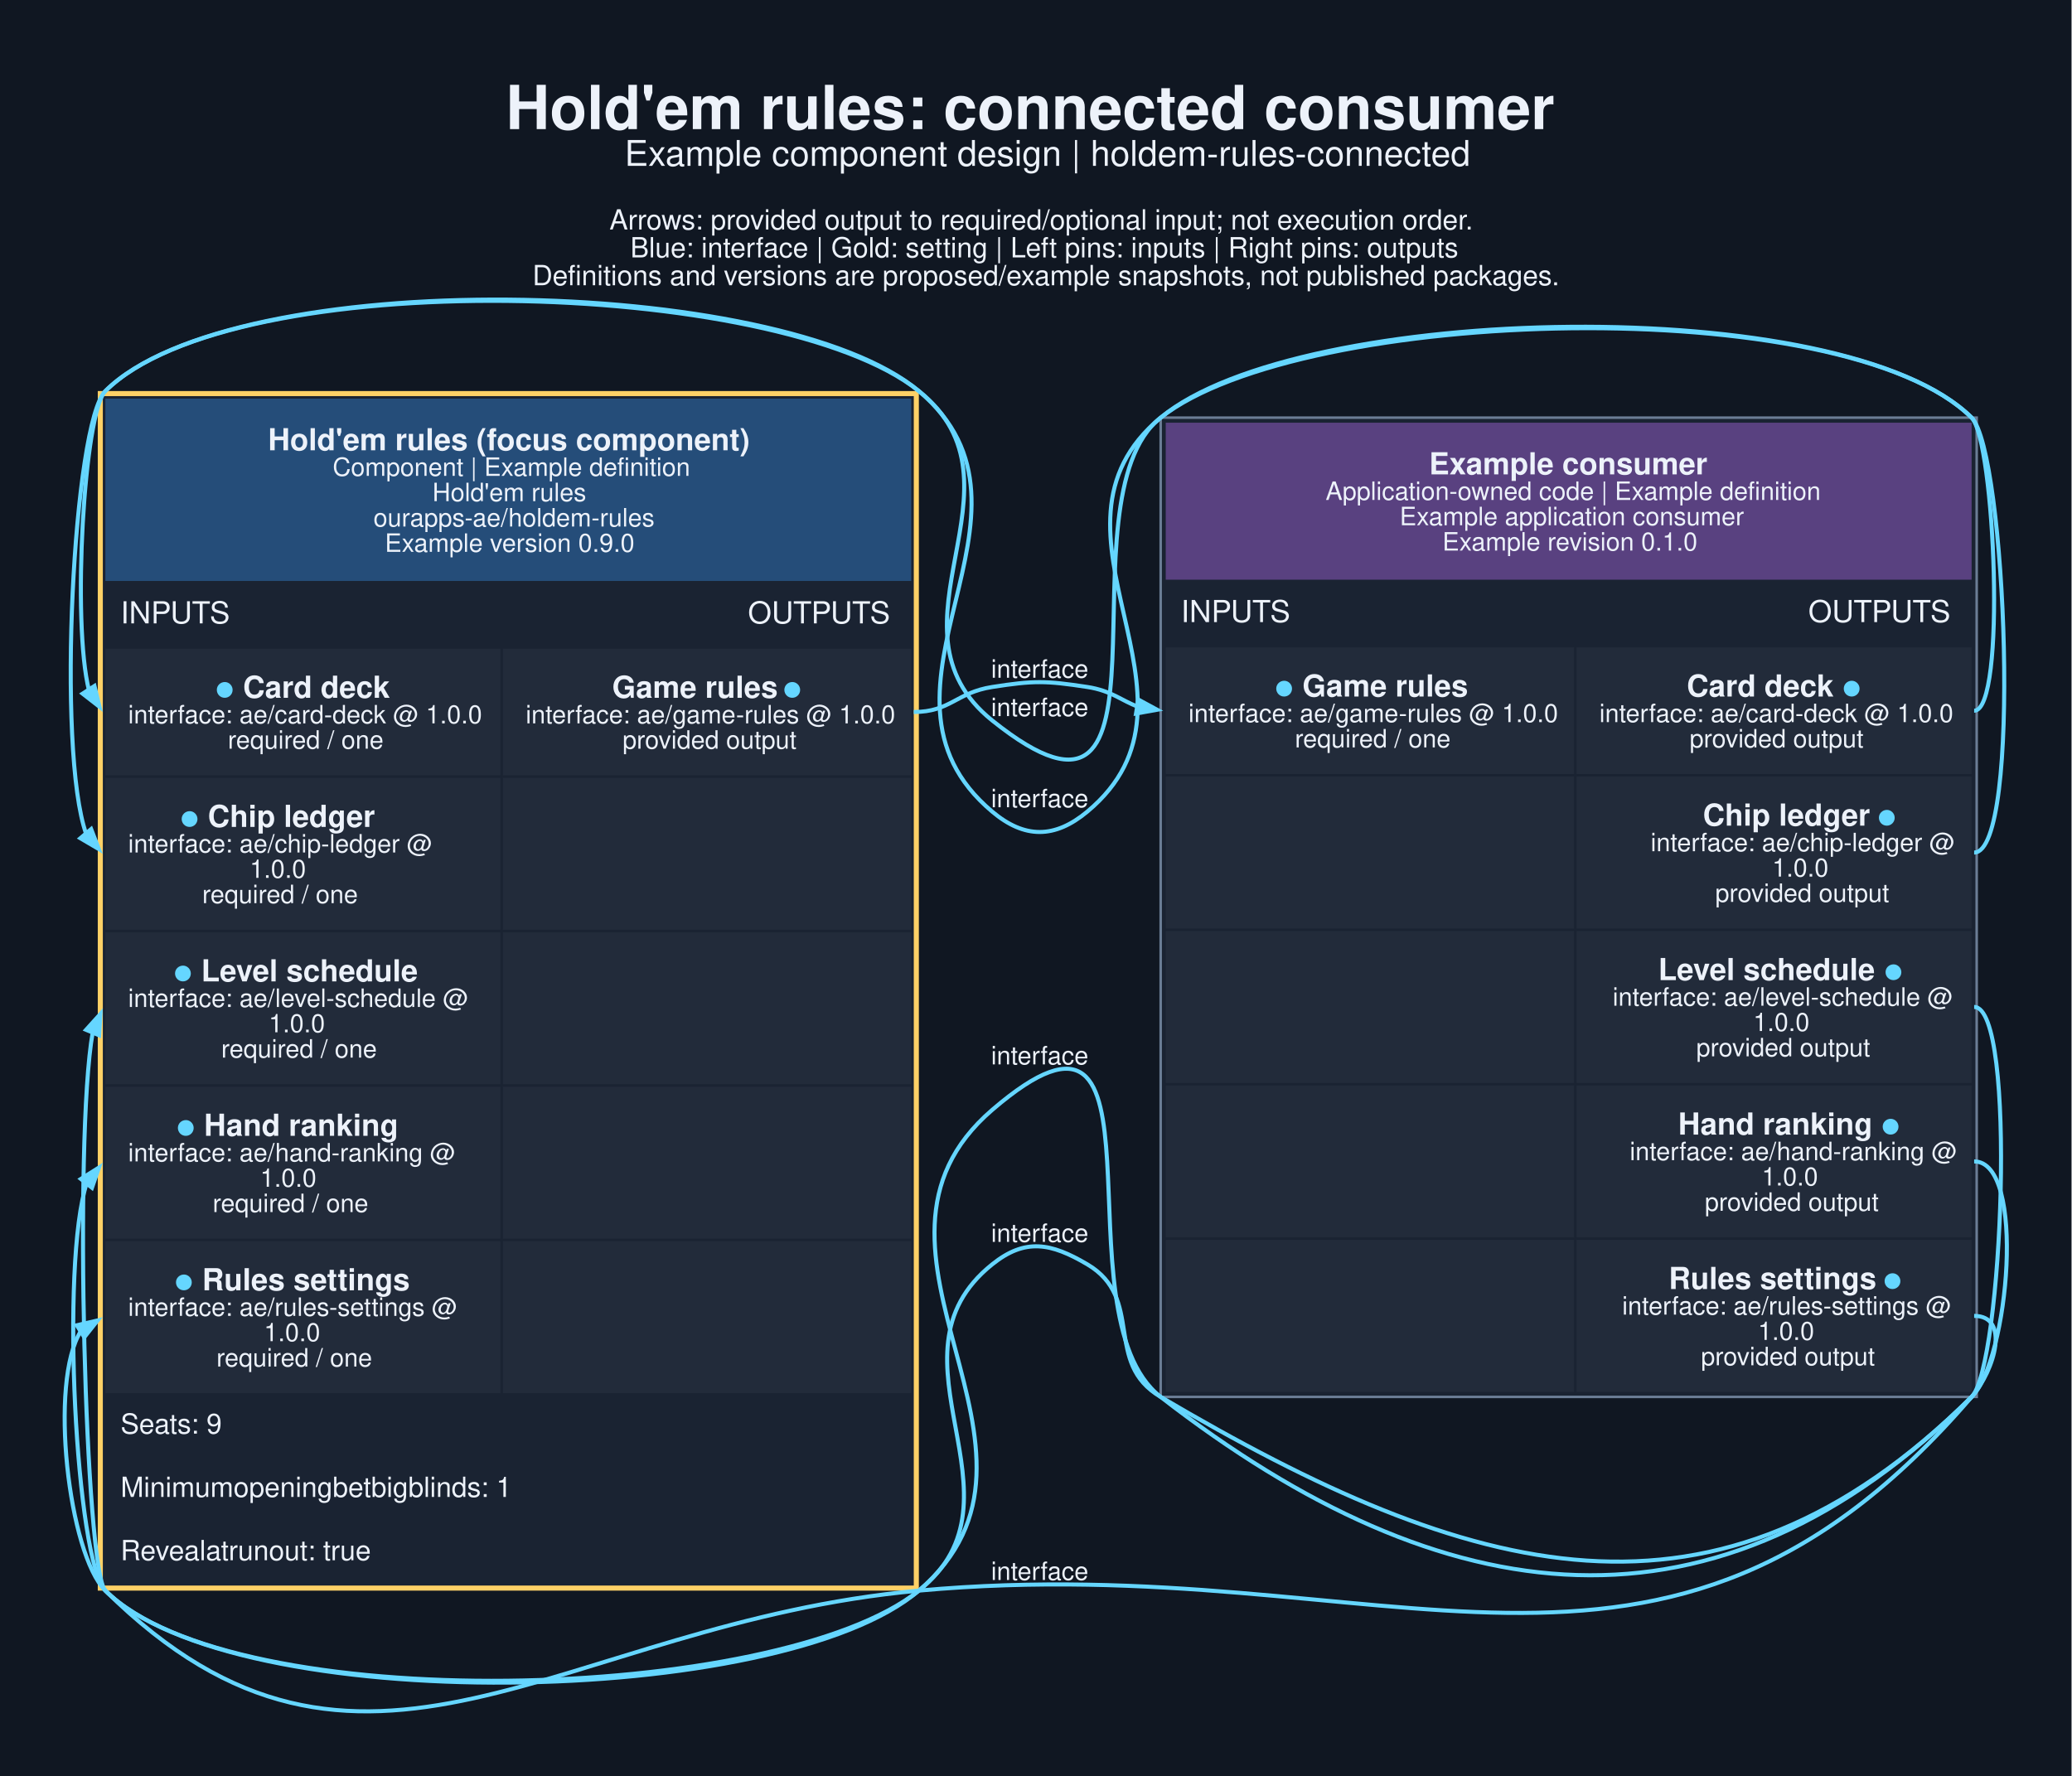
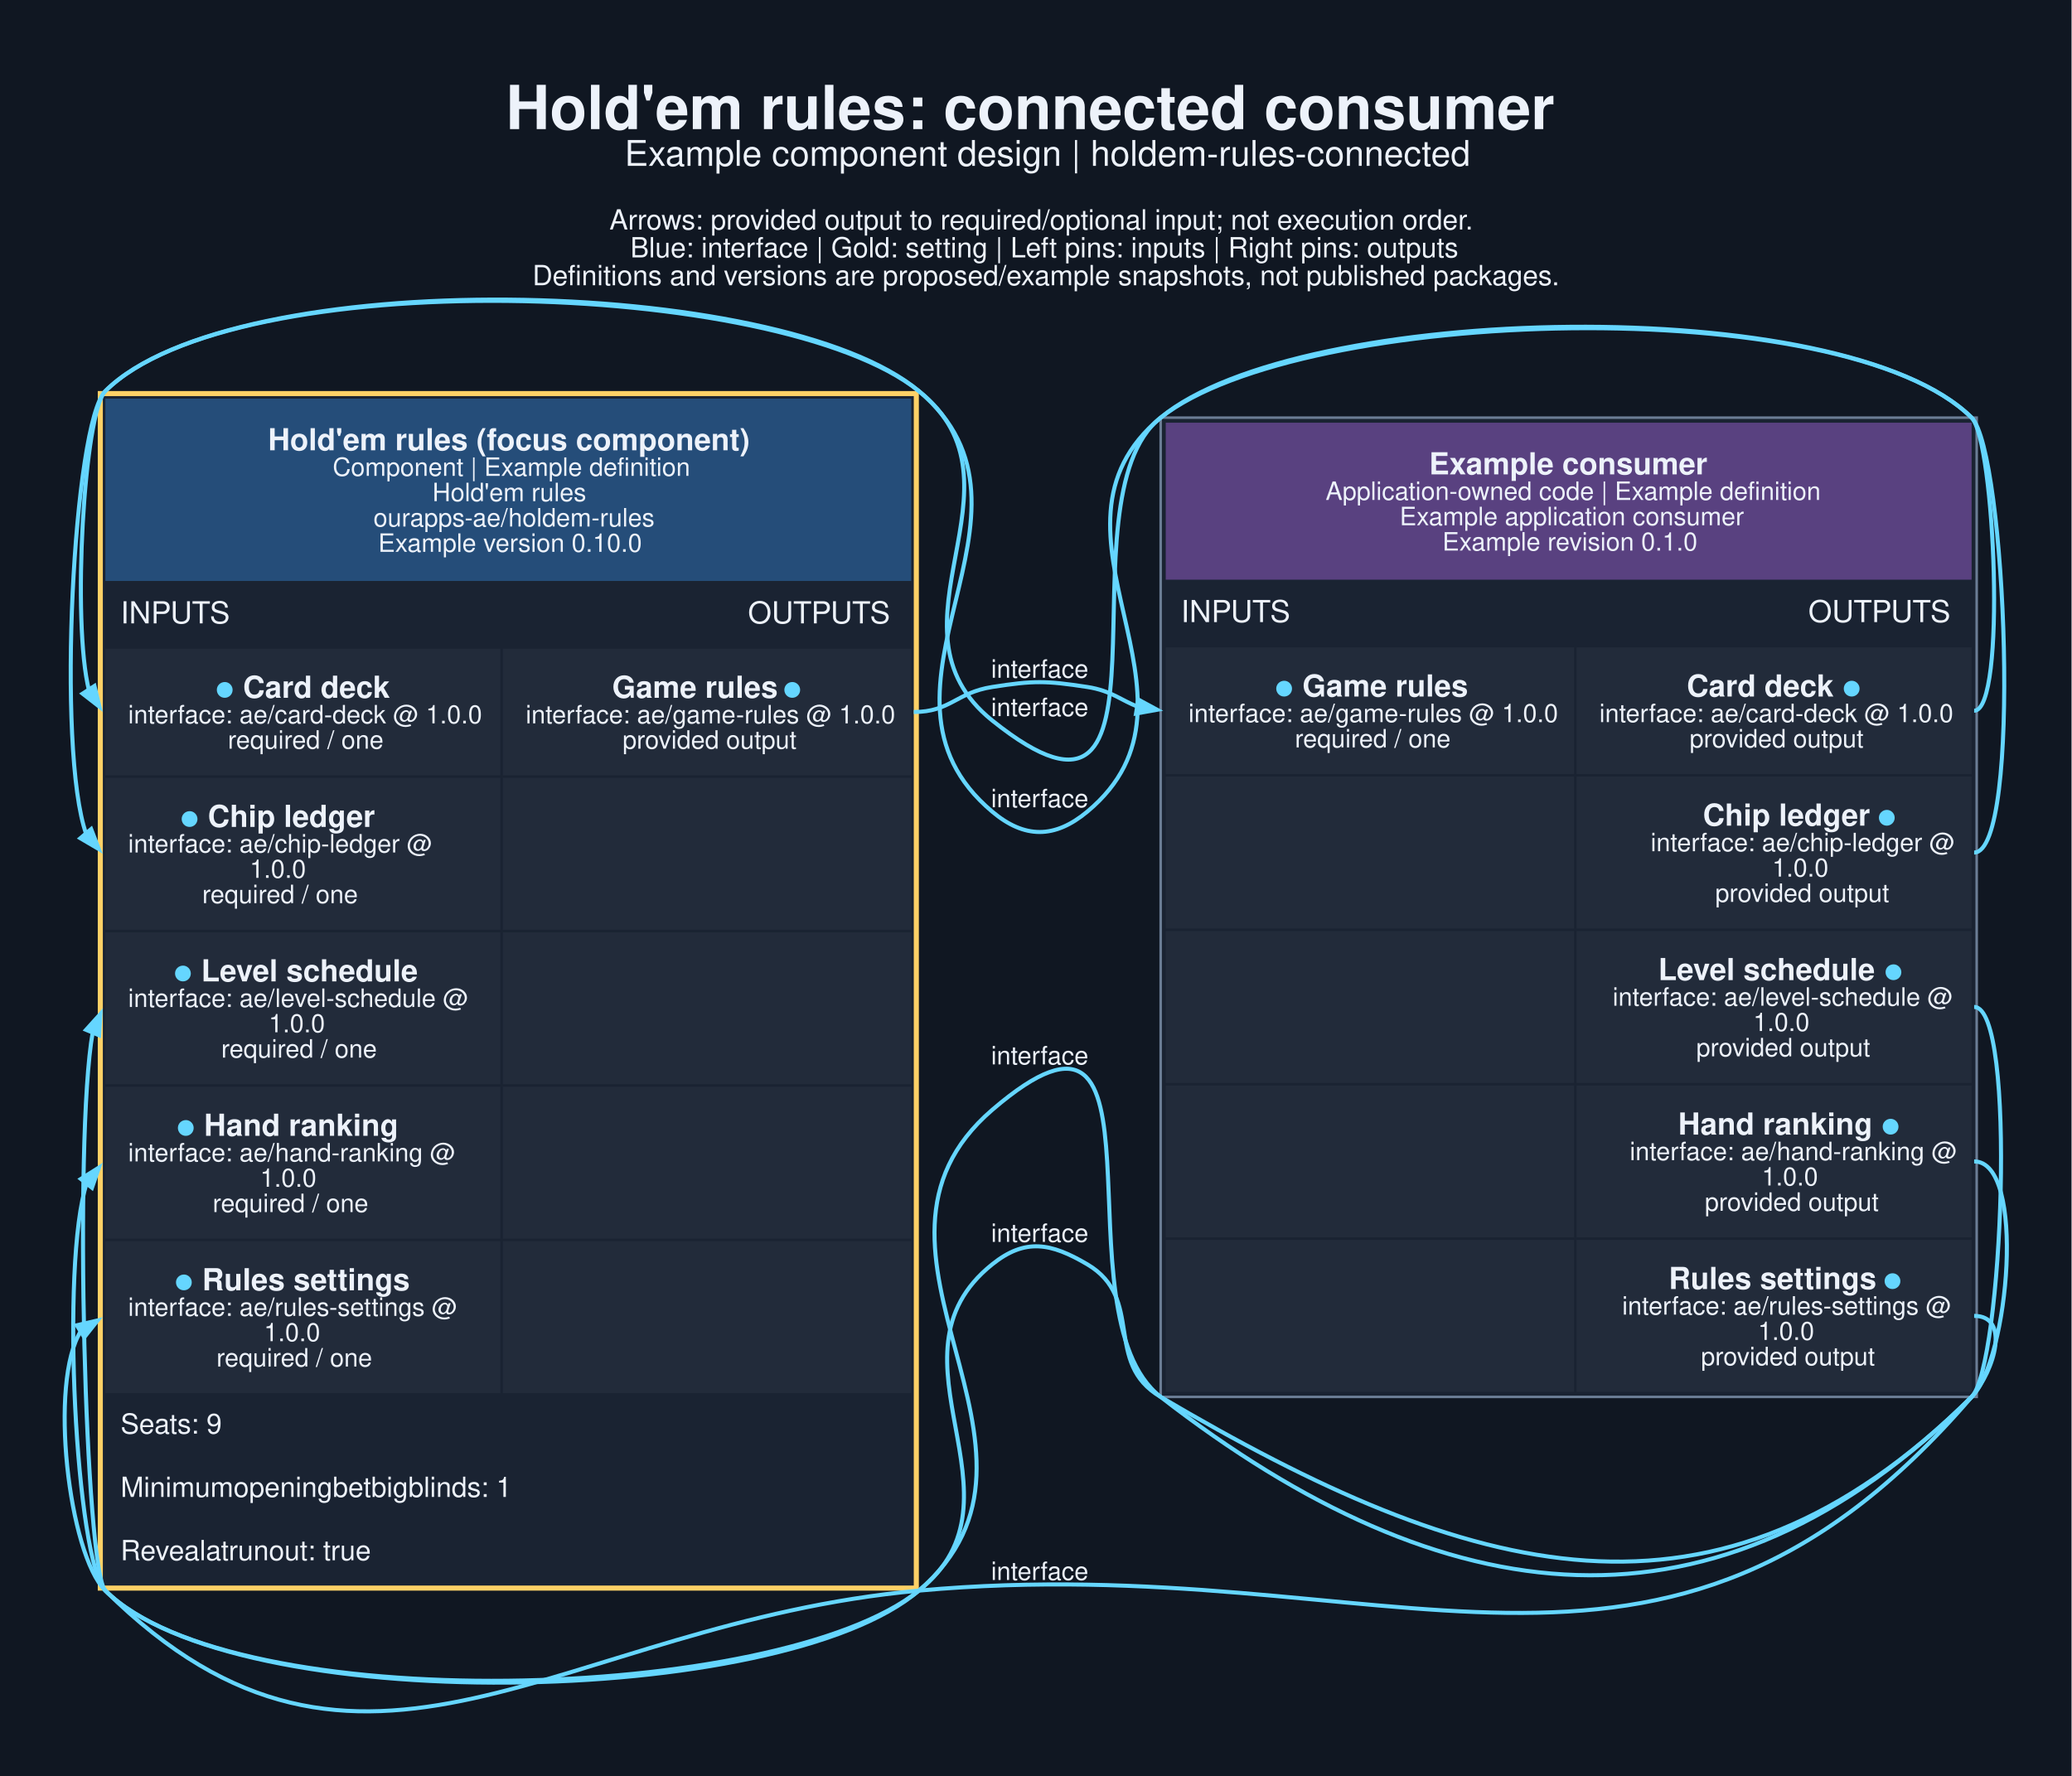
<svg xmlns="http://www.w3.org/2000/svg" width="1091pt" height="935pt" viewBox="0.00 0.00 1091.00 935.00">
  <g id="graph0" class="graph" transform="scale(1.33333 1.33333) rotate(0) translate(25.2 676.22)">
    <polygon fill="#101722" stroke="none" points="-25.2,25.2 -25.2,-676.22 792.87,-676.22 792.87,25.2 -25.2,25.2" />
    <text xml:space="preserve" text-anchor="start" x="174.58" y="-625.22" font-family="Helvetica,sans-Serif" font-weight="bold" font-size="24.00" fill="#edf2fa">Hold'em rules: connected consumer</text>
    <text xml:space="preserve" text-anchor="start" x="221.46" y="-610.72" font-family="Helvetica,sans-Serif" font-size="14.00" fill="#edf2fa">Example component design | holdem-rules-connected</text>
    <text xml:space="preserve" text-anchor="start" x="215.46" y="-585.57" font-family="Helvetica,sans-Serif" font-size="11.00" fill="#edf2fa">Arrows: provided output to required/optional input; not execution order.</text>
    <text xml:space="preserve" text-anchor="start" x="223.71" y="-574.57" font-family="Helvetica,sans-Serif" font-size="11.00" fill="#edf2fa">Blue: interface | Gold: setting | Left pins: inputs | Right pins: outputs</text>
    <text xml:space="preserve" text-anchor="start" x="185.08" y="-563.57" font-family="Helvetica,sans-Serif" font-size="11.00" fill="#edf2fa">Definitions and versions are proposed/example snapshots, not published packages.</text>
    <g id="node1" class="node">
      <polygon fill="#1a2332" stroke="none" points="13.41,-48.03 13.41,-521.78 337.66,-521.78 337.66,-48.03 13.41,-48.03" />
      <polygon fill="#254d79" stroke="none" points="16.41,-446.78 16.41,-518.78 334.66,-518.78 334.66,-446.78 16.41,-446.78" />
      <text xml:space="preserve" text-anchor="start" x="80.66" y="-498.38" font-family="Helvetica,sans-Serif" font-weight="bold" font-size="12.00" fill="#edf2fa">Hold'em rules (focus component)</text>
      <text xml:space="preserve" text-anchor="start" x="106.16" y="-488.28" font-family="Helvetica,sans-Serif" font-size="10.00" fill="#edf2fa">Component | Example definition</text>
      <text xml:space="preserve" text-anchor="start" x="145.53" y="-478.28" font-family="Helvetica,sans-Serif" font-size="10.00" fill="#edf2fa">Hold'em rules</text>
      <text xml:space="preserve" text-anchor="start" x="122.28" y="-468.28" font-family="Helvetica,sans-Serif" font-size="10.00" fill="#edf2fa">ourapps-ae/holdem-rules</text>
-       <text xml:space="preserve" text-anchor="start" x="126.78" y="-458.28" font-family="Helvetica,sans-Serif" font-size="10.00" fill="#edf2fa">Example version 0.9.0</text>
+       <text xml:space="preserve" text-anchor="start" x="124.16" y="-458.28" font-family="Helvetica,sans-Serif" font-size="10.00" fill="#edf2fa">Example version 0.10.0</text>
      <text xml:space="preserve" text-anchor="start" x="22.41" y="-430.03" font-family="Helvetica,sans-Serif" font-size="12.00" fill="#edf2fa">INPUTS</text>
      <text xml:space="preserve" text-anchor="start" x="270.16" y="-430.03" font-family="Helvetica,sans-Serif" font-size="12.00" fill="#edf2fa">OUTPUTS</text>
      <polygon fill="#222b3a" stroke="none" points="16.41,-370.03 16.41,-420.03 172.41,-420.03 172.41,-370.03 16.41,-370.03" />
      <text xml:space="preserve" text-anchor="start" x="59.91" y="-400.63" font-family="Helvetica,sans-Serif" font-weight="bold" font-size="12.00" fill="#65d6ff">●</text>
      <text xml:space="preserve" text-anchor="start" x="67.41" y="-400.63" font-family="Helvetica,sans-Serif" font-weight="bold" font-size="12.00" fill="#edf2fa"> Card deck</text>
      <text xml:space="preserve" text-anchor="start" x="25.41" y="-390.53" font-family="Helvetica,sans-Serif" font-size="10.00" fill="#edf2fa">interface: ae/card-deck @ 1.0.0</text>
      <text xml:space="preserve" text-anchor="start" x="64.78" y="-380.53" font-family="Helvetica,sans-Serif" font-size="10.00" fill="#edf2fa">required / one</text>
      <polygon fill="#222b3a" stroke="none" points="173.41,-370.03 173.41,-420.03 334.66,-420.03 334.66,-370.03 173.41,-370.03" />
      <text xml:space="preserve" text-anchor="start" x="216.53" y="-400.63" font-family="Helvetica,sans-Serif" font-weight="bold" font-size="12.00" fill="#edf2fa">Game rules </text>
      <text xml:space="preserve" text-anchor="start" x="284.03" y="-400.63" font-family="Helvetica,sans-Serif" font-weight="bold" font-size="12.00" fill="#65d6ff">●</text>
      <text xml:space="preserve" text-anchor="start" x="182.41" y="-390.53" font-family="Helvetica,sans-Serif" font-size="10.00" fill="#edf2fa">interface: ae/game-rules @ 1.0.0</text>
      <text xml:space="preserve" text-anchor="start" x="220.66" y="-380.53" font-family="Helvetica,sans-Serif" font-size="10.00" fill="#edf2fa">provided output</text>
      <polygon fill="#222b3a" stroke="none" points="16.41,-309.03 16.41,-369.03 172.41,-369.03 172.41,-309.03 16.41,-309.03" />
      <text xml:space="preserve" text-anchor="start" x="46.03" y="-349.63" font-family="Helvetica,sans-Serif" font-weight="bold" font-size="12.00" fill="#65d6ff">●</text>
      <text xml:space="preserve" text-anchor="start" x="53.53" y="-349.63" font-family="Helvetica,sans-Serif" font-weight="bold" font-size="12.00" fill="#edf2fa"> Chip ledger</text>
      <text xml:space="preserve" text-anchor="start" x="25.41" y="-339.53" font-family="Helvetica,sans-Serif" font-size="10.00" fill="#edf2fa">interface: ae/chip-ledger @</text>
      <text xml:space="preserve" text-anchor="start" x="73.41" y="-329.53" font-family="Helvetica,sans-Serif" font-size="10.00" fill="#edf2fa">1.0.0</text>
      <text xml:space="preserve" text-anchor="start" x="54.66" y="-319.53" font-family="Helvetica,sans-Serif" font-size="10.00" fill="#edf2fa">required / one</text>
      <polygon fill="#222b3a" stroke="none" points="173.41,-309.03 173.41,-369.03 334.66,-369.03 334.66,-309.03 173.41,-309.03" />
      <polygon fill="#222b3a" stroke="none" points="16.41,-248.03 16.41,-308.03 172.41,-308.03 172.41,-248.03 16.41,-248.03" />
      <text xml:space="preserve" text-anchor="start" x="43.41" y="-288.63" font-family="Helvetica,sans-Serif" font-weight="bold" font-size="12.00" fill="#65d6ff">●</text>
      <text xml:space="preserve" text-anchor="start" x="50.91" y="-288.63" font-family="Helvetica,sans-Serif" font-weight="bold" font-size="12.00" fill="#edf2fa"> Level schedule</text>
      <text xml:space="preserve" text-anchor="start" x="25.41" y="-278.53" font-family="Helvetica,sans-Serif" font-size="10.00" fill="#edf2fa">interface: ae/level-schedule @</text>
      <text xml:space="preserve" text-anchor="start" x="80.91" y="-268.53" font-family="Helvetica,sans-Serif" font-size="10.00" fill="#edf2fa">1.0.0</text>
      <text xml:space="preserve" text-anchor="start" x="62.16" y="-258.53" font-family="Helvetica,sans-Serif" font-size="10.00" fill="#edf2fa">required / one</text>
      <polygon fill="#222b3a" stroke="none" points="173.41,-248.03 173.41,-308.03 334.66,-308.03 334.66,-248.03 173.41,-248.03" />
      <polygon fill="#222b3a" stroke="none" points="16.41,-187.03 16.41,-247.03 172.41,-247.03 172.41,-187.03 16.41,-187.03" />
      <text xml:space="preserve" text-anchor="start" x="44.53" y="-227.63" font-family="Helvetica,sans-Serif" font-weight="bold" font-size="12.00" fill="#65d6ff">●</text>
      <text xml:space="preserve" text-anchor="start" x="52.03" y="-227.63" font-family="Helvetica,sans-Serif" font-weight="bold" font-size="12.00" fill="#edf2fa"> Hand ranking</text>
      <text xml:space="preserve" text-anchor="start" x="25.41" y="-217.53" font-family="Helvetica,sans-Serif" font-size="10.00" fill="#edf2fa">interface: ae/hand-ranking @</text>
      <text xml:space="preserve" text-anchor="start" x="77.53" y="-207.53" font-family="Helvetica,sans-Serif" font-size="10.00" fill="#edf2fa">1.0.0</text>
      <text xml:space="preserve" text-anchor="start" x="58.78" y="-197.53" font-family="Helvetica,sans-Serif" font-size="10.00" fill="#edf2fa">required / one</text>
      <polygon fill="#222b3a" stroke="none" points="173.41,-187.03 173.41,-247.03 334.66,-247.03 334.66,-187.03 173.41,-187.03" />
      <polygon fill="#222b3a" stroke="none" points="16.41,-126.03 16.41,-186.03 172.41,-186.03 172.41,-126.03 16.41,-126.03" />
      <text xml:space="preserve" text-anchor="start" x="43.78" y="-166.63" font-family="Helvetica,sans-Serif" font-weight="bold" font-size="12.00" fill="#65d6ff">●</text>
      <text xml:space="preserve" text-anchor="start" x="51.28" y="-166.63" font-family="Helvetica,sans-Serif" font-weight="bold" font-size="12.00" fill="#edf2fa"> Rules settings</text>
      <text xml:space="preserve" text-anchor="start" x="25.41" y="-156.53" font-family="Helvetica,sans-Serif" font-size="10.00" fill="#edf2fa">interface: ae/rules-settings @</text>
      <text xml:space="preserve" text-anchor="start" x="79.03" y="-146.53" font-family="Helvetica,sans-Serif" font-size="10.00" fill="#edf2fa">1.0.0</text>
      <text xml:space="preserve" text-anchor="start" x="60.28" y="-136.53" font-family="Helvetica,sans-Serif" font-size="10.00" fill="#edf2fa">required / one</text>
      <polygon fill="#222b3a" stroke="none" points="173.41,-126.03 173.41,-186.03 334.66,-186.03 334.66,-126.03 173.41,-126.03" />
      <text xml:space="preserve" text-anchor="start" x="22.41" y="-110.03" font-family="Helvetica,sans-Serif" font-size="11.00" fill="#edf2fa">Seats: 9</text>
      <text xml:space="preserve" text-anchor="start" x="22.41" y="-85.03" font-family="Helvetica,sans-Serif" font-size="11.00" fill="#edf2fa">Minimumopeningbetbigblinds: 1</text>
      <text xml:space="preserve" text-anchor="start" x="22.41" y="-60.03" font-family="Helvetica,sans-Serif" font-size="11.00" fill="#edf2fa">Revealatrunout: true</text>
      <polygon fill="none" stroke="#ffd166" stroke-width="2" points="14.41,-49.03 14.41,-520.78 336.66,-520.78 336.66,-49.03 14.41,-49.03" />
    </g>
    <g id="node2" class="node">
      <polygon fill="#1a2332" stroke="none" points="433.16,-124.53 433.16,-511.28 755.41,-511.28 755.41,-124.53 433.16,-124.53" />
      <polygon fill="#594180" stroke="none" points="435.16,-447.28 435.16,-509.28 753.41,-509.28 753.41,-447.28 435.16,-447.28" />
      <text xml:space="preserve" text-anchor="start" x="539.16" y="-488.88" font-family="Helvetica,sans-Serif" font-weight="bold" font-size="12.00" fill="#edf2fa">Example consumer</text>
      <text xml:space="preserve" text-anchor="start" x="498.28" y="-478.78" font-family="Helvetica,sans-Serif" font-size="10.00" fill="#edf2fa">Application-owned code | Example definition</text>
      <text xml:space="preserve" text-anchor="start" x="527.53" y="-468.78" font-family="Helvetica,sans-Serif" font-size="10.00" fill="#edf2fa">Example application consumer</text>
      <text xml:space="preserve" text-anchor="start" x="544.41" y="-458.78" font-family="Helvetica,sans-Serif" font-size="10.00" fill="#edf2fa">Example revision 0.1.0</text>
      <text xml:space="preserve" text-anchor="start" x="441.16" y="-430.53" font-family="Helvetica,sans-Serif" font-size="12.00" fill="#edf2fa">INPUTS</text>
      <text xml:space="preserve" text-anchor="start" x="688.91" y="-430.53" font-family="Helvetica,sans-Serif" font-size="12.00" fill="#edf2fa">OUTPUTS</text>
      <polygon fill="#222b3a" stroke="none" points="435.16,-370.53 435.16,-420.53 596.41,-420.53 596.41,-370.53 435.16,-370.53" />
      <text xml:space="preserve" text-anchor="start" x="478.28" y="-401.13" font-family="Helvetica,sans-Serif" font-weight="bold" font-size="12.00" fill="#65d6ff">●</text>
      <text xml:space="preserve" text-anchor="start" x="485.78" y="-401.13" font-family="Helvetica,sans-Serif" font-weight="bold" font-size="12.00" fill="#edf2fa"> Game rules</text>
      <text xml:space="preserve" text-anchor="start" x="444.16" y="-391.03" font-family="Helvetica,sans-Serif" font-size="10.00" fill="#edf2fa">interface: ae/game-rules @ 1.0.0</text>
      <text xml:space="preserve" text-anchor="start" x="486.16" y="-381.03" font-family="Helvetica,sans-Serif" font-size="10.00" fill="#edf2fa">required / one</text>
      <polygon fill="#222b3a" stroke="none" points="597.41,-370.53 597.41,-420.53 753.41,-420.53 753.41,-370.53 597.41,-370.53" />
      <text xml:space="preserve" text-anchor="start" x="640.91" y="-401.13" font-family="Helvetica,sans-Serif" font-weight="bold" font-size="12.00" fill="#edf2fa">Card deck </text>
      <text xml:space="preserve" text-anchor="start" x="702.41" y="-401.13" font-family="Helvetica,sans-Serif" font-weight="bold" font-size="12.00" fill="#65d6ff">●</text>
      <text xml:space="preserve" text-anchor="start" x="606.41" y="-391.03" font-family="Helvetica,sans-Serif" font-size="10.00" fill="#edf2fa">interface: ae/card-deck @ 1.0.0</text>
      <text xml:space="preserve" text-anchor="start" x="642.03" y="-381.03" font-family="Helvetica,sans-Serif" font-size="10.00" fill="#edf2fa">provided output</text>
      <polygon fill="#222b3a" stroke="none" points="435.16,-309.53 435.16,-369.53 596.41,-369.53 596.41,-309.53 435.16,-309.53" />
      <polygon fill="#222b3a" stroke="none" points="597.41,-309.53 597.41,-369.53 753.41,-369.53 753.41,-309.53 597.41,-309.53" />
      <text xml:space="preserve" text-anchor="start" x="647.28" y="-350.13" font-family="Helvetica,sans-Serif" font-weight="bold" font-size="12.00" fill="#edf2fa">Chip ledger </text>
      <text xml:space="preserve" text-anchor="start" x="716.28" y="-350.13" font-family="Helvetica,sans-Serif" font-weight="bold" font-size="12.00" fill="#65d6ff">●</text>
      <text xml:space="preserve" text-anchor="start" x="626.66" y="-340.03" font-family="Helvetica,sans-Serif" font-size="10.00" fill="#edf2fa">interface: ae/chip-ledger @</text>
      <text xml:space="preserve" text-anchor="start" x="674.66" y="-330.03" font-family="Helvetica,sans-Serif" font-size="10.00" fill="#edf2fa">1.0.0</text>
      <text xml:space="preserve" text-anchor="start" x="652.16" y="-320.03" font-family="Helvetica,sans-Serif" font-size="10.00" fill="#edf2fa">provided output</text>
      <polygon fill="#222b3a" stroke="none" points="435.16,-248.53 435.16,-308.53 596.41,-308.53 596.41,-248.53 435.16,-248.53" />
      <polygon fill="#222b3a" stroke="none" points="597.41,-248.53 597.41,-308.53 753.41,-308.53 753.41,-248.53 597.41,-248.53" />
      <text xml:space="preserve" text-anchor="start" x="629.66" y="-289.13" font-family="Helvetica,sans-Serif" font-weight="bold" font-size="12.00" fill="#edf2fa">Level schedule </text>
      <text xml:space="preserve" text-anchor="start" x="718.91" y="-289.13" font-family="Helvetica,sans-Serif" font-weight="bold" font-size="12.00" fill="#65d6ff">●</text>
      <text xml:space="preserve" text-anchor="start" x="611.66" y="-279.03" font-family="Helvetica,sans-Serif" font-size="10.00" fill="#edf2fa">interface: ae/level-schedule @</text>
      <text xml:space="preserve" text-anchor="start" x="667.16" y="-269.03" font-family="Helvetica,sans-Serif" font-size="10.00" fill="#edf2fa">1.0.0</text>
      <text xml:space="preserve" text-anchor="start" x="644.66" y="-259.03" font-family="Helvetica,sans-Serif" font-size="10.00" fill="#edf2fa">provided output</text>
      <polygon fill="#222b3a" stroke="none" points="435.16,-187.53 435.16,-247.53 596.41,-247.53 596.41,-187.53 435.16,-187.53" />
      <polygon fill="#222b3a" stroke="none" points="597.41,-187.53 597.41,-247.53 753.41,-247.53 753.41,-187.53 597.41,-187.53" />
      <text xml:space="preserve" text-anchor="start" x="637.53" y="-228.13" font-family="Helvetica,sans-Serif" font-weight="bold" font-size="12.00" fill="#edf2fa">Hand ranking </text>
      <text xml:space="preserve" text-anchor="start" x="717.78" y="-228.13" font-family="Helvetica,sans-Serif" font-weight="bold" font-size="12.00" fill="#65d6ff">●</text>
      <text xml:space="preserve" text-anchor="start" x="618.41" y="-218.03" font-family="Helvetica,sans-Serif" font-size="10.00" fill="#edf2fa">interface: ae/hand-ranking @</text>
      <text xml:space="preserve" text-anchor="start" x="670.53" y="-208.03" font-family="Helvetica,sans-Serif" font-size="10.00" fill="#edf2fa">1.0.0</text>
      <text xml:space="preserve" text-anchor="start" x="648.03" y="-198.03" font-family="Helvetica,sans-Serif" font-size="10.00" fill="#edf2fa">provided output</text>
      <polygon fill="#222b3a" stroke="none" points="435.16,-126.53 435.16,-186.53 596.41,-186.53 596.41,-126.53 435.16,-126.53" />
      <polygon fill="#222b3a" stroke="none" points="597.41,-126.53 597.41,-186.53 753.41,-186.53 753.41,-126.53 597.41,-126.53" />
      <text xml:space="preserve" text-anchor="start" x="633.78" y="-167.13" font-family="Helvetica,sans-Serif" font-weight="bold" font-size="12.00" fill="#edf2fa">Rules settings </text>
      <text xml:space="preserve" text-anchor="start" x="718.53" y="-167.13" font-family="Helvetica,sans-Serif" font-weight="bold" font-size="12.00" fill="#65d6ff">●</text>
      <text xml:space="preserve" text-anchor="start" x="615.41" y="-157.03" font-family="Helvetica,sans-Serif" font-size="10.00" fill="#edf2fa">interface: ae/rules-settings @</text>
      <text xml:space="preserve" text-anchor="start" x="669.03" y="-147.03" font-family="Helvetica,sans-Serif" font-size="10.00" fill="#edf2fa">1.0.0</text>
      <text xml:space="preserve" text-anchor="start" x="646.53" y="-137.03" font-family="Helvetica,sans-Serif" font-size="10.00" fill="#edf2fa">provided output</text>
      <polygon fill="none" stroke="#6b7d95" points="433.16,-124.53 433.16,-511.28 755.41,-511.28 755.41,-124.53 433.16,-124.53" />
    </g>
    <g id="edge1" class="edge">
      <path fill="none" stroke="#65d6ff" stroke-width="1.6" d="M335.66,-395.03C350.12,-395.03 352.37,-402.68 366.66,-404.91 383.13,-407.47 387.68,-407.42 404.16,-404.91 413.87,-403.42 417.85,-399.39 424.21,-397.13" />
      <polygon fill="#65d6ff" stroke="#65d6ff" stroke-width="1.6" points="424.31,-399.95 431.77,-395.91 423.43,-394.42 424.31,-399.95" />
      <text xml:space="preserve" text-anchor="middle" x="385.41" y="-408.56" font-family="Helvetica,sans-Serif" font-size="10.00" fill="#edf2fa">interface</text>
    </g>
    <g id="edge2" class="edge">
      <path fill="none" stroke="#65d6ff" stroke-width="1.6" d="M754.41,-395.53C767.27,-395.53 762.54,-502.23 753.41,-511.28 702.87,-561.39 489.1,-555.28 433.16,-511.28 391.8,-478.75 445.79,-328.22 366.66,-391.66 320.43,-428.72 383.89,-484.72 337.66,-521.78 281.96,-566.43 67.09,-572.06 16.41,-521.78 8.05,-513.49 3.13,-430.49 9.96,-403.48" />
      <polygon fill="#65d6ff" stroke="#65d6ff" stroke-width="1.6" points="12.11,-405.31 14.1,-397.07 7.41,-402.27 12.11,-405.31" />
      <text xml:space="preserve" text-anchor="middle" x="385.41" y="-393.41" font-family="Helvetica,sans-Serif" font-size="10.00" fill="#edf2fa">interface</text>
    </g>
    <g id="edge3" class="edge">
      <path fill="none" stroke="#65d6ff" stroke-width="1.6" d="M754.41,-339.53C773.49,-339.53 766.94,-497.83 753.41,-511.28 702.94,-561.46 487.9,-556.76 433.16,-511.28 379.04,-466.32 458.27,-400.62 404.16,-355.66 391.34,-345 379.42,-344.93 366.66,-355.66 309.29,-403.88 395.03,-473.55 337.66,-521.78 283.01,-567.72 67.03,-572.12 16.41,-521.78 3.87,-509.31 -2.99,-379.89 8.87,-346.74" />
      <polygon fill="#65d6ff" stroke="#65d6ff" stroke-width="1.6" points="10.8,-348.79 13.84,-340.88 6.53,-345.17 10.8,-348.79" />
      <text xml:space="preserve" text-anchor="middle" x="385.41" y="-357.41" font-family="Helvetica,sans-Serif" font-size="10.00" fill="#edf2fa">interface</text>
    </g>
    <g id="edge4" class="edge">
      <path fill="none" stroke="#65d6ff" stroke-width="1.6" d="M754.41,-278.53C771.52,-278.53 765.55,-136.59 753.41,-124.53 652.44,-24.21 545.58,-37.24 433.16,-124.53 390.75,-157.45 441.37,-302.07 366.66,-237.91 301.9,-182.29 402.42,-103.65 337.66,-48.03 283.5,-1.52 67,2.34 16.41,-48.03 8.49,-55.92 3.88,-226.1 11.41,-268.52" />
      <polygon fill="#65d6ff" stroke="#65d6ff" stroke-width="1.6" points="8.79,-269.51 14.47,-275.8 13.95,-267.34 8.79,-269.51" />
      <text xml:space="preserve" text-anchor="middle" x="385.41" y="-255.86" font-family="Helvetica,sans-Serif" font-size="10.00" fill="#edf2fa">interface</text>
    </g>
    <g id="edge5" class="edge">
      <path fill="none" stroke="#65d6ff" stroke-width="1.6" d="M754.41,-217.53C775.08,-217.53 768.1,-139.07 753.41,-124.53 652.22,-24.43 555.78,-52.26 433.16,-124.53 410.24,-138.04 427.08,-163.4 404.16,-176.91 389.8,-185.37 379.67,-187.32 366.66,-176.91 320.81,-140.23 383.5,-84.71 337.66,-48.03 281.91,-3.44 67.04,2.3 16.41,-48.03 4.91,-59.46 -1.47,-177.1 9.08,-209.06" />
      <polygon fill="#65d6ff" stroke="#65d6ff" stroke-width="1.6" points="6.73,-210.61 13.9,-215.13 11.12,-207.13 6.73,-210.61" />
      <text xml:space="preserve" text-anchor="middle" x="385.41" y="-185.75" font-family="Helvetica,sans-Serif" font-size="10.00" fill="#edf2fa">interface</text>
    </g>
    <g id="edge6" class="edge">
      <path fill="none" stroke="#65d6ff" stroke-width="1.6" d="M754.41,-156.53C768.64,-156.53 762.68,-135.32 753.41,-124.53 630.94,17.95 524.76,-65.1 337.66,-48.03 195.47,-35.06 117.83,52.46 16.41,-48.03 1.89,-62.42 -6.03,-130.62 6.76,-150.55" />
      <polygon fill="#65d6ff" stroke="#65d6ff" stroke-width="1.6" points="5.11,-152.82 13.36,-154.73 8.1,-148.09 5.11,-152.82" />
      <text xml:space="preserve" text-anchor="middle" x="385.41" y="-52.22" font-family="Helvetica,sans-Serif" font-size="10.00" fill="#edf2fa">interface</text>
    </g>
  </g>
</svg>
